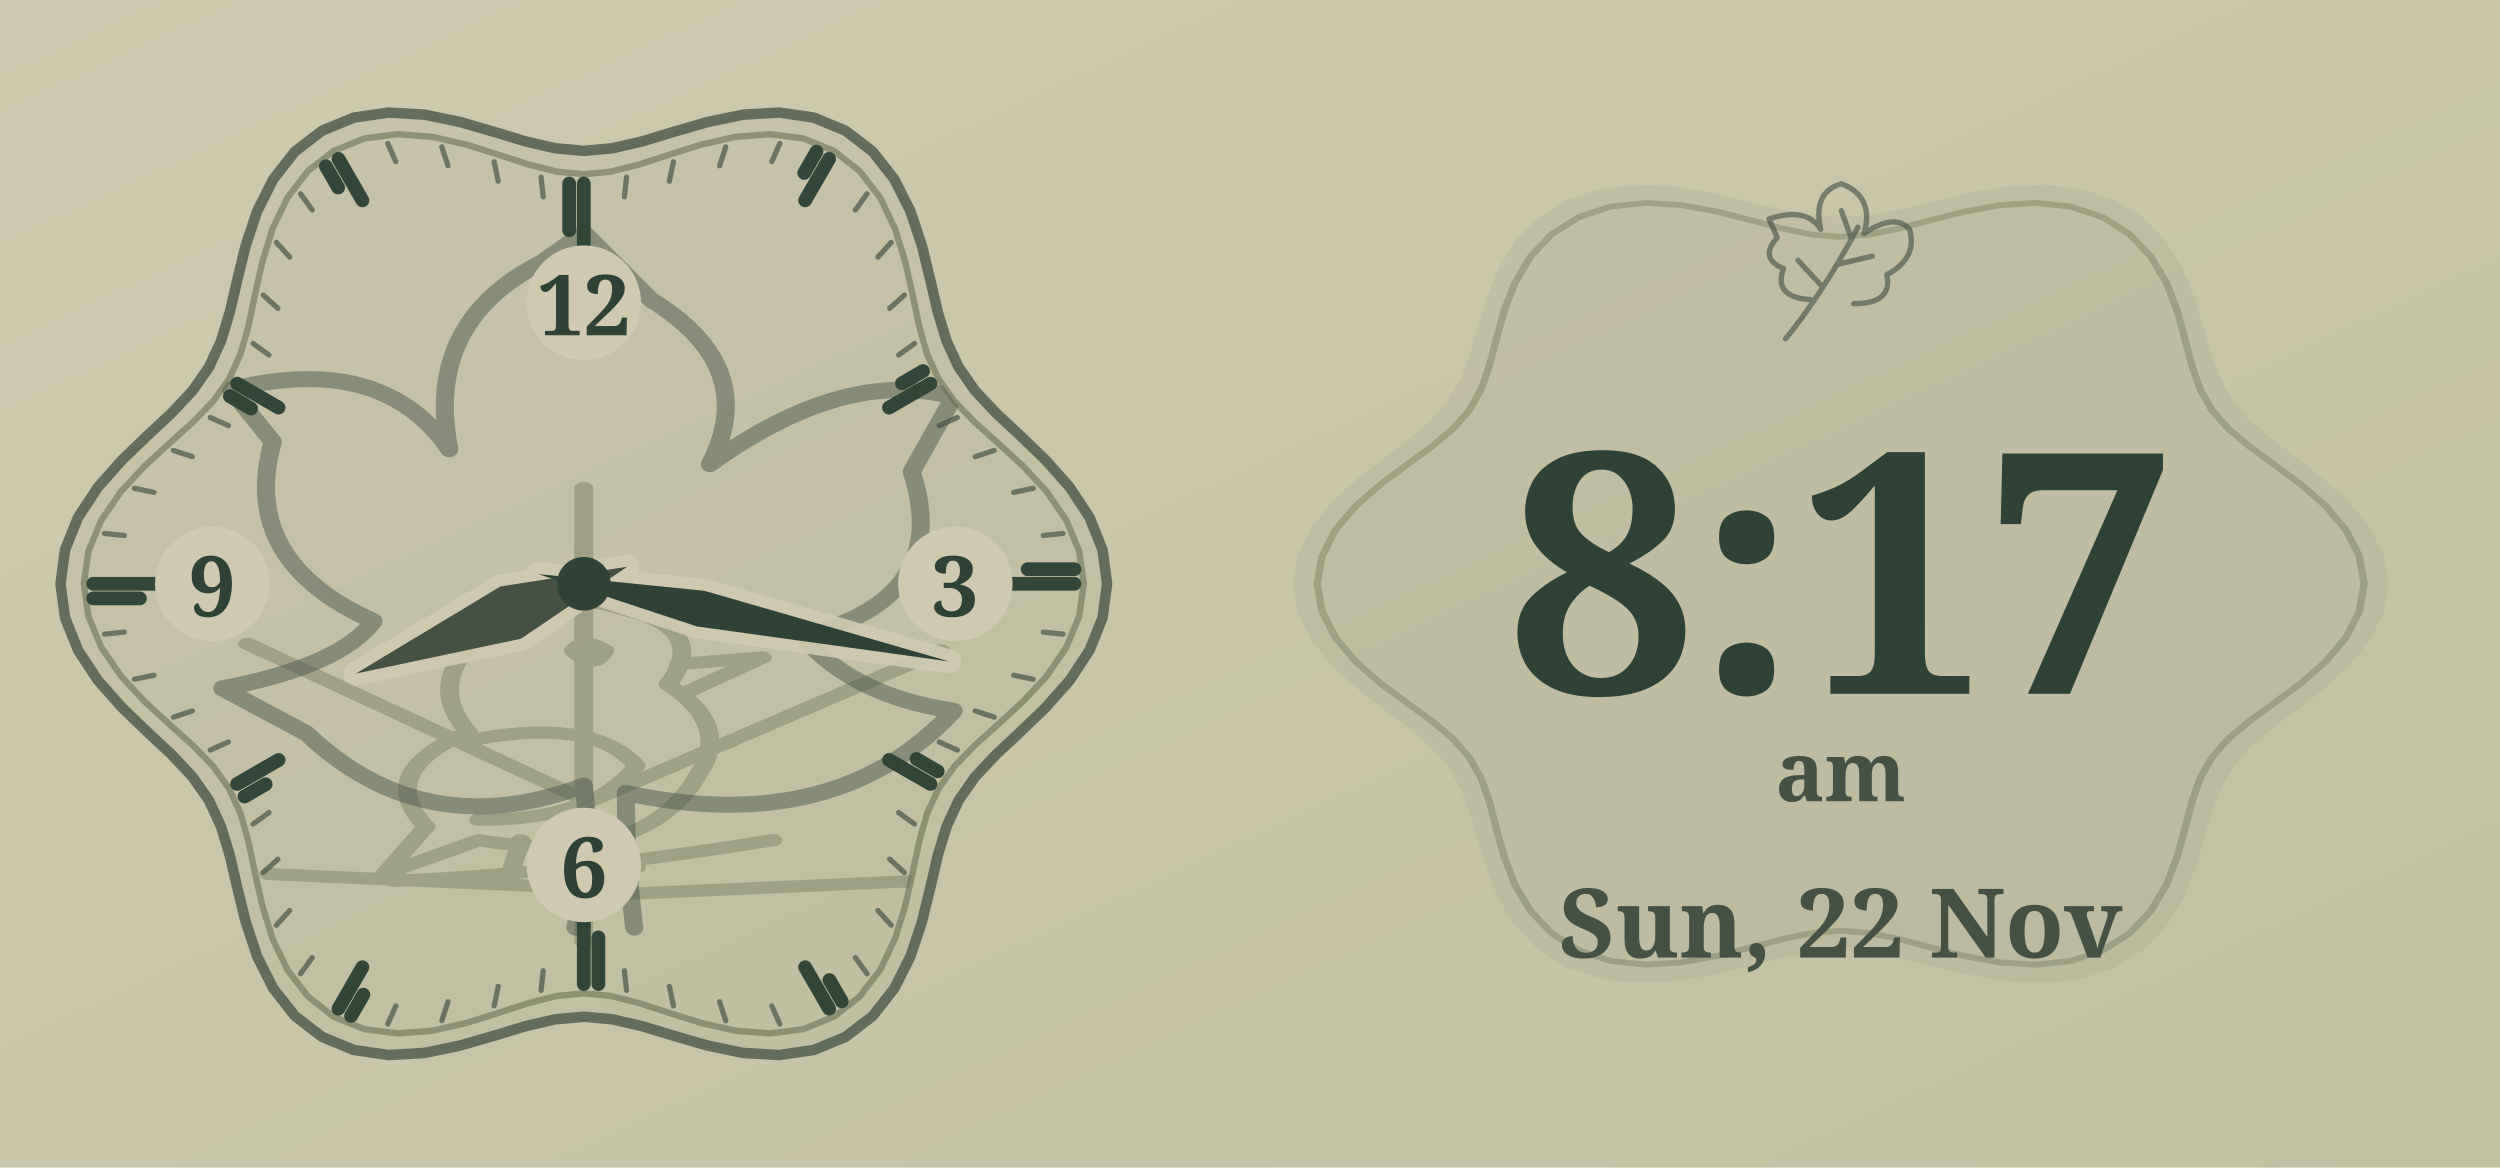
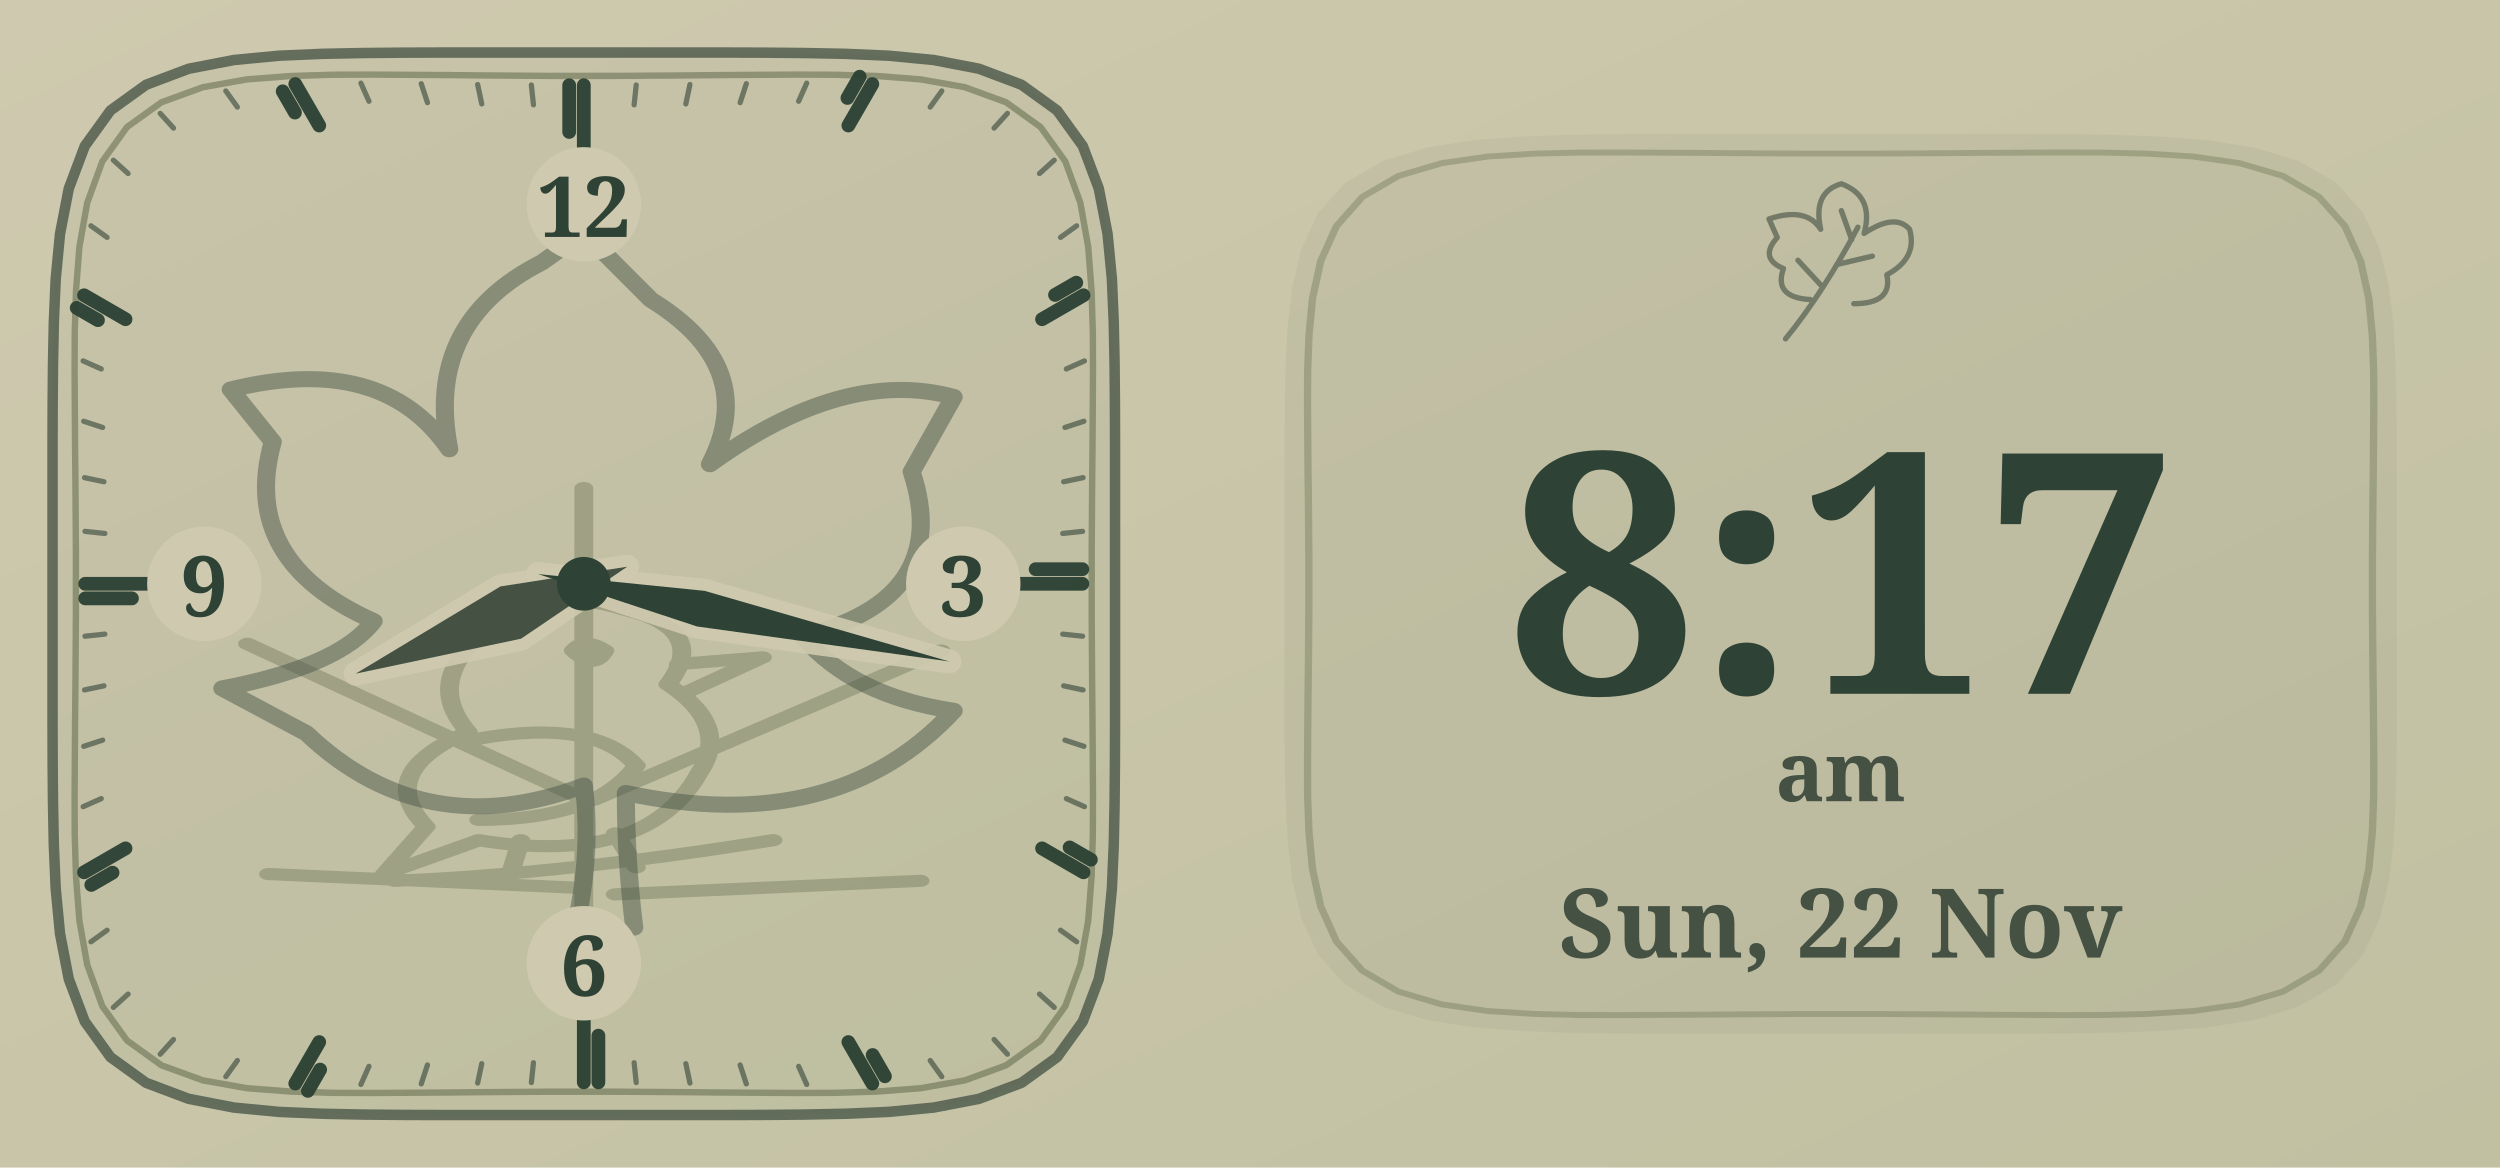
<svg xmlns="http://www.w3.org/2000/svg" width="364" height="170" viewBox="0 0 364 170">
  <defs>
    <linearGradient id="paint" x1="0" y1="0" x2="1" y2="1">
      <stop stop-color="#CFCAAF" />
      <stop offset="1" stop-color="#C1C0A1" />
    </linearGradient>
    <clipPath id="face">
-       <path d="M 92.82 50 L 92.43 52.78 L 91.33 55.44 L 89.65 57.89 L 87.62 60.08 L 85.48 62.04 L 83.46 63.86 L 81.73 65.65 L 80.38 67.54 L 79.41 69.65 L 78.73 72.05 L 78.17 74.71 L 77.54 77.54 L 76.66 80.4 L 75.38 83.07 L 73.62 85.36 L 71.41 87.08 L 68.81 88.14 L 65.95 88.51 L 63 88.28 L 60.08 87.62 L 57.31 86.75 L 54.73 85.91 L 52.31 85.3 L 50 85.08 L 47.69 85.3 L 45.27 85.91 L 42.69 86.75 L 39.92 87.62 L 37 88.28 L 34.05 88.51 L 31.19 88.14 L 28.59 87.08 L 26.38 85.36 L 24.62 83.07 L 23.34 80.4 L 22.46 77.54 L 21.83 74.71 L 21.27 72.05 L 20.59 69.65 L 19.62 67.54 L 18.27 65.65 L 16.54 63.86 L 14.52 62.04 L 12.38 60.08 L 10.35 57.89 L 8.67 55.44 L 7.57 52.78 L 7.18 50 L 7.57 47.22 L 8.67 44.56 L 10.35 42.11 L 12.38 39.92 L 14.52 37.96 L 16.54 36.14 L 18.27 34.35 L 19.62 32.46 L 20.59 30.35 L 21.27 27.95 L 21.83 25.29 L 22.46 22.46 L 23.34 19.6 L 24.62 16.93 L 26.38 14.64 L 28.59 12.92 L 31.19 11.86 L 34.05 11.49 L 37 11.72 L 39.92 12.38 L 42.69 13.25 L 45.27 14.09 L 47.69 14.7 L 50 14.92 L 52.31 14.7 L 54.73 14.09 L 57.31 13.25 L 60.08 12.38 L 63 11.72 L 65.95 11.49 L 68.81 11.86 L 71.41 12.92 L 73.62 14.64 L 75.38 16.93 L 76.66 19.6 L 77.54 22.46 L 78.17 25.29 L 78.73 27.95 L 79.41 30.35 L 80.38 32.46 L 81.73 34.35 L 83.46 36.14 L 85.48 37.96 L 87.62 39.92 L 89.65 42.11 L 91.33 44.56 L 92.43 47.22 Z" transform="translate(0 0) scale(1.7 1.7)" />
+       <path d="M 93.5 50 L 93.5 52.85 L 93.52 55.73 L 93.54 58.66 L 93.57 61.67 L 93.59 64.8 L 93.61 68.07 L 93.6 71.5 L 93.49 75.11 L 93.2 78.86 L 92.53 82.63 L 91.24 86.17 L 89.12 89.12 L 86.17 91.24 L 82.63 92.53 L 78.86 93.2 L 75.11 93.49 L 71.5 93.6 L 68.07 93.61 L 64.8 93.59 L 61.67 93.57 L 58.66 93.54 L 55.73 93.52 L 52.85 93.5 L 50 93.5 L 47.15 93.5 L 44.27 93.52 L 41.34 93.54 L 38.33 93.57 L 35.2 93.59 L 31.93 93.61 L 28.5 93.6 L 24.89 93.49 L 21.14 93.2 L 17.37 92.53 L 13.83 91.24 L 10.88 89.12 L 8.76 86.17 L 7.47 82.63 L 6.8 78.86 L 6.51 75.11 L 6.4 71.5 L 6.39 68.07 L 6.41 64.8 L 6.43 61.67 L 6.46 58.66 L 6.48 55.73 L 6.5 52.85 L 6.5 50 L 6.5 47.15 L 6.48 44.27 L 6.46 41.34 L 6.43 38.33 L 6.41 35.2 L 6.39 31.93 L 6.4 28.5 L 6.51 24.89 L 6.8 21.14 L 7.47 17.37 L 8.76 13.83 L 10.88 10.88 L 13.83 8.76 L 17.37 7.47 L 21.14 6.8 L 24.89 6.51 L 28.5 6.4 L 31.93 6.39 L 35.2 6.41 L 38.33 6.43 L 41.34 6.46 L 44.27 6.48 L 47.15 6.5 L 50 6.5 L 52.85 6.5 L 55.73 6.48 L 58.66 6.46 L 61.67 6.43 L 64.8 6.41 L 68.07 6.39 L 71.5 6.4 L 75.11 6.51 L 78.86 6.8 L 82.63 7.47 L 86.17 8.76 L 89.12 10.88 L 91.24 13.83 L 92.53 17.37 L 93.2 21.14 L 93.49 24.89 L 93.6 28.5 L 93.61 31.93 L 93.59 35.2 L 93.57 38.33 L 93.54 41.34 L 93.52 44.27 L 93.5 47.15 Z" transform="translate(0 0) scale(1.7 1.7)" />
    </clipPath>
  </defs>
  <rect width="364" height="170" fill="url(#paint)" />
  <g font-family="Georgia,serif" style="font-variant-numeric:tabular-nums">
-     <path d="M 94.82 50 L 94.43 52.91 L 93.31 55.7 L 91.61 58.28 L 89.55 60.6 L 87.38 62.69 L 85.31 64.62 L 83.52 66.53 L 82.11 68.54 L 81.08 70.77 L 80.32 73.26 L 79.68 76.02 L 78.96 78.96 L 77.98 81.9 L 76.59 84.66 L 74.74 87.02 L 72.41 88.81 L 69.69 89.93 L 66.72 90.36 L 63.64 90.18 L 60.6 89.55 L 57.7 88.71 L 54.99 87.89 L 52.44 87.3 L 50 87.08 L 47.56 87.3 L 45.01 87.89 L 42.3 88.71 L 39.4 89.55 L 36.36 90.18 L 33.28 90.36 L 30.31 89.93 L 27.59 88.81 L 25.26 87.02 L 23.41 84.66 L 22.02 81.9 L 21.04 78.96 L 20.32 76.02 L 19.68 73.26 L 18.92 70.77 L 17.89 68.54 L 16.48 66.53 L 14.69 64.62 L 12.62 62.69 L 10.45 60.6 L 8.39 58.28 L 6.69 55.7 L 5.57 52.91 L 5.18 50 L 5.57 47.09 L 6.69 44.3 L 8.39 41.72 L 10.45 39.4 L 12.62 37.31 L 14.69 35.38 L 16.48 33.47 L 17.89 31.46 L 18.92 29.23 L 19.68 26.74 L 20.32 23.98 L 21.04 21.04 L 22.02 18.1 L 23.41 15.34 L 25.26 12.98 L 27.59 11.19 L 30.31 10.07 L 33.28 9.64 L 36.36 9.82 L 39.4 10.45 L 42.3 11.29 L 45.01 12.11 L 47.56 12.7 L 50 12.92 L 52.44 12.7 L 54.99 12.11 L 57.7 11.29 L 60.6 10.45 L 63.64 9.82 L 66.72 9.64 L 69.69 10.07 L 72.41 11.19 L 74.74 12.98 L 76.59 15.34 L 77.98 18.1 L 78.96 21.04 L 79.68 23.98 L 80.32 26.74 L 81.08 29.23 L 82.11 31.46 L 83.52 33.47 L 85.31 35.38 L 87.38 37.31 L 89.55 39.4 L 91.61 41.72 L 93.31 44.3 L 94.43 47.09 Z" transform="translate(0 0) scale(1.7 1.7)" fill="#2E4335" opacity="0.045" />
+     <path d="M 95.5 50 L 95.5 52.98 L 95.5 55.99 L 95.5 59.05 L 95.5 62.19 L 95.49 65.44 L 95.46 68.83 L 95.39 72.38 L 95.23 76.11 L 94.86 79.97 L 94.11 83.85 L 92.74 87.49 L 90.54 90.54 L 87.49 92.74 L 83.85 94.11 L 79.97 94.86 L 76.11 95.23 L 72.38 95.39 L 68.83 95.46 L 65.44 95.49 L 62.19 95.5 L 59.05 95.5 L 55.99 95.5 L 52.98 95.5 L 50 95.5 L 47.02 95.5 L 44.01 95.5 L 40.95 95.5 L 37.81 95.5 L 34.56 95.49 L 31.17 95.46 L 27.62 95.39 L 23.89 95.23 L 20.03 94.86 L 16.15 94.11 L 12.51 92.74 L 9.46 90.54 L 7.26 87.49 L 5.89 83.85 L 5.14 79.97 L 4.77 76.11 L 4.61 72.38 L 4.54 68.83 L 4.51 65.44 L 4.5 62.19 L 4.5 59.05 L 4.5 55.99 L 4.5 52.98 L 4.5 50 L 4.5 47.02 L 4.5 44.01 L 4.5 40.95 L 4.5 37.81 L 4.51 34.56 L 4.54 31.17 L 4.61 27.62 L 4.77 23.89 L 5.14 20.03 L 5.89 16.15 L 7.26 12.51 L 9.46 9.46 L 12.51 7.26 L 16.15 5.89 L 20.03 5.14 L 23.89 4.77 L 27.62 4.61 L 31.17 4.54 L 34.56 4.51 L 37.81 4.5 L 40.95 4.5 L 44.01 4.5 L 47.02 4.5 L 50 4.5 L 52.98 4.5 L 55.99 4.5 L 59.05 4.5 L 62.19 4.5 L 65.44 4.51 L 68.83 4.54 L 72.38 4.61 L 76.11 4.77 L 79.97 5.14 L 83.85 5.89 L 87.49 7.26 L 90.54 9.46 L 92.74 12.51 L 94.11 16.15 L 94.86 20.03 L 95.23 23.89 L 95.39 27.62 L 95.46 31.17 L 95.49 34.56 L 95.5 37.81 L 95.5 40.95 L 95.5 44.01 L 95.5 47.02 Z" transform="translate(0 0) scale(1.7 1.7)" fill="#2E4335" opacity="0.045" />
    <g clip-path="url(#face)">
      <path d="M 50 77 L 50 10 M 49 69 L 20 67 M 50 56 L 18 33 M 51 56 L 84 34 M 53 70 L 82 68 M 32 68 Q 48 67 68 62 M 44 62 L 43 67 M 53 61 L 55 66 M 35 60 L 31 67 L 40 62 Q 56 66 61 52 Q 64 45 58 39 Q 62 31 54 28 Q 46 24 40 32 Q 35 39 39 46 Q 30 52 35 60 Z M 59 36 L 67 35 L 60 40 M 49 34 Q 50 32 52 34 Q 51 37 49 34 M 40 47 Q 51 44 55 51 Q 51 59 40 59" transform="translate(8.5 61.2) scale(1.53 0.986)" fill="none" stroke="#606A4A" stroke-width="1.8" stroke-linecap="round" stroke-linejoin="round" opacity="0.36" />
      <path d="M 49 96 Q 51 86 50 77 Q 31 85 17 70 L 7 64 Q 21 61 25 55 Q 9 47 13 31 L 8 24 Q 26 19 34 32 Q 31 15 45 7 L 50 3 L 58 12 Q 71 21 65 34 Q 81 21 94 25 L 89 35 Q 94 52 76 57 Q 82 65 94 67 Q 80 84 55 78 Q 55 87 56 96" transform="translate(23.8 30.6) scale(1.224 1.088)" fill="none" stroke="#445143" stroke-width="2.15" stroke-linecap="round" stroke-linejoin="round" opacity="0.47" />
    </g>
-     <path d="M 94.82 50 L 94.43 52.91 L 93.31 55.7 L 91.61 58.28 L 89.55 60.6 L 87.38 62.69 L 85.31 64.62 L 83.52 66.53 L 82.11 68.54 L 81.08 70.77 L 80.32 73.26 L 79.68 76.02 L 78.96 78.96 L 77.98 81.9 L 76.59 84.66 L 74.74 87.02 L 72.41 88.81 L 69.69 89.93 L 66.72 90.36 L 63.64 90.18 L 60.6 89.55 L 57.7 88.71 L 54.99 87.89 L 52.44 87.3 L 50 87.08 L 47.56 87.3 L 45.01 87.89 L 42.3 88.71 L 39.4 89.55 L 36.36 90.18 L 33.28 90.36 L 30.31 89.93 L 27.59 88.81 L 25.26 87.02 L 23.41 84.66 L 22.02 81.9 L 21.04 78.96 L 20.32 76.02 L 19.68 73.26 L 18.92 70.77 L 17.89 68.54 L 16.48 66.53 L 14.69 64.62 L 12.62 62.69 L 10.45 60.6 L 8.39 58.28 L 6.69 55.7 L 5.57 52.91 L 5.18 50 L 5.57 47.09 L 6.69 44.3 L 8.39 41.72 L 10.45 39.4 L 12.62 37.31 L 14.69 35.38 L 16.48 33.47 L 17.89 31.46 L 18.92 29.23 L 19.68 26.74 L 20.32 23.98 L 21.04 21.04 L 22.02 18.1 L 23.41 15.34 L 25.26 12.98 L 27.59 11.19 L 30.31 10.07 L 33.28 9.64 L 36.36 9.82 L 39.4 10.45 L 42.3 11.29 L 45.01 12.11 L 47.56 12.7 L 50 12.92 L 52.44 12.7 L 54.99 12.11 L 57.7 11.29 L 60.6 10.45 L 63.64 9.82 L 66.72 9.64 L 69.69 10.07 L 72.41 11.19 L 74.74 12.98 L 76.59 15.34 L 77.98 18.1 L 78.96 21.04 L 79.68 23.98 L 80.32 26.74 L 81.08 29.23 L 82.11 31.46 L 83.52 33.47 L 85.31 35.38 L 87.38 37.31 L 89.55 39.4 L 91.61 41.72 L 93.31 44.3 L 94.43 47.09 Z" transform="translate(0 0) scale(1.7 1.7)" fill="none" stroke="#445143" stroke-width="0.9" stroke-linecap="round" stroke-linejoin="round" opacity="0.76" />
-     <path d="M 92.82 50 L 92.43 52.78 L 91.33 55.44 L 89.65 57.89 L 87.62 60.08 L 85.48 62.04 L 83.46 63.86 L 81.73 65.65 L 80.38 67.54 L 79.41 69.65 L 78.73 72.05 L 78.17 74.71 L 77.54 77.54 L 76.66 80.4 L 75.38 83.07 L 73.62 85.36 L 71.41 87.08 L 68.81 88.14 L 65.95 88.51 L 63 88.28 L 60.08 87.62 L 57.31 86.75 L 54.73 85.91 L 52.31 85.3 L 50 85.08 L 47.69 85.3 L 45.27 85.91 L 42.69 86.75 L 39.92 87.62 L 37 88.28 L 34.05 88.51 L 31.19 88.14 L 28.59 87.08 L 26.38 85.36 L 24.62 83.07 L 23.34 80.4 L 22.46 77.54 L 21.83 74.71 L 21.27 72.05 L 20.59 69.65 L 19.62 67.54 L 18.27 65.65 L 16.54 63.86 L 14.52 62.04 L 12.38 60.08 L 10.35 57.89 L 8.67 55.44 L 7.57 52.78 L 7.18 50 L 7.57 47.22 L 8.67 44.56 L 10.35 42.11 L 12.38 39.92 L 14.52 37.96 L 16.54 36.14 L 18.27 34.35 L 19.62 32.46 L 20.59 30.35 L 21.27 27.95 L 21.83 25.29 L 22.46 22.46 L 23.34 19.6 L 24.62 16.93 L 26.38 14.64 L 28.59 12.92 L 31.19 11.86 L 34.05 11.49 L 37 11.72 L 39.92 12.38 L 42.69 13.25 L 45.27 14.09 L 47.69 14.7 L 50 14.92 L 52.31 14.7 L 54.73 14.09 L 57.31 13.25 L 60.08 12.38 L 63 11.72 L 65.95 11.49 L 68.81 11.86 L 71.41 12.92 L 73.62 14.64 L 75.38 16.93 L 76.66 19.6 L 77.54 22.46 L 78.17 25.29 L 78.73 27.95 L 79.41 30.35 L 80.38 32.46 L 81.73 34.35 L 83.46 36.14 L 85.48 37.96 L 87.62 39.92 L 89.65 42.11 L 91.33 44.56 L 92.43 47.22 Z" transform="translate(0 0) scale(1.7 1.7)" fill="none" stroke="#606A4A" stroke-width="0.55" stroke-linecap="round" stroke-linejoin="round" opacity="0.55" />
-     <path d="M 53.48 16.86 L 53.66 15.17 M 57.33 15.52 L 57.68 13.85 M 61.63 14.2 L 62.16 12.58 M 66.1 13.84 L 66.79 12.29 M 73.26 17.98 L 74.26 16.6 M 75.19 22.02 L 76.33 20.76 M 76.2 26.41 L 77.46 25.27 M 76.96 30.41 L 78.33 29.42 M 80.44 36.45 L 81.99 35.76 M 83.53 39.11 L 85.15 38.58 M 86.82 42.17 L 88.49 41.82 M 89.36 45.86 L 91.05 45.69 M 89.36 54.14 L 91.05 54.31 M 86.82 57.83 L 88.49 58.18 M 83.53 60.89 L 85.15 61.42 M 80.44 63.55 L 81.99 64.24 M 76.96 69.59 L 78.33 70.58 M 76.2 73.59 L 77.46 74.73 M 75.19 77.98 L 76.33 79.24 M 73.26 82.02 L 74.26 83.4 M 66.1 86.16 L 66.79 87.71 M 61.63 85.8 L 62.16 87.42 M 57.33 84.48 L 57.68 86.15 M 53.48 83.14 L 53.66 84.83 M 46.52 83.14 L 46.34 84.83 M 42.67 84.48 L 42.32 86.15 M 38.37 85.8 L 37.84 87.42 M 33.9 86.16 L 33.21 87.71 M 26.74 82.02 L 25.74 83.4 M 24.81 77.98 L 23.67 79.24 M 23.8 73.59 L 22.54 74.73 M 23.04 69.59 L 21.67 70.58 M 19.56 63.55 L 18.01 64.24 M 16.47 60.89 L 14.85 61.42 M 13.18 57.83 L 11.51 58.18 M 10.64 54.14 L 8.95 54.31 M 10.64 45.86 L 8.95 45.69 M 13.18 42.17 L 11.51 41.82 M 16.47 39.11 L 14.85 38.58 M 19.56 36.45 L 18.01 35.76 M 23.04 30.41 L 21.67 29.42 M 23.8 26.41 L 22.54 25.27 M 24.81 22.02 L 23.67 20.76 M 26.74 17.98 L 25.74 16.6 M 33.9 13.84 L 33.21 12.29 M 38.37 14.2 L 37.84 12.58 M 42.67 15.52 L 42.32 13.85 M 46.52 16.86 L 46.34 15.17" transform="translate(0 0) scale(1.7 1.7)" fill="none" stroke="#445143" stroke-width="0.45" stroke-linecap="round" stroke-linejoin="round" opacity="0.68" />
-     <path d="M 50 21.72 L 50 15.72 M 48.75 19.72 L 48.75 15.72 M 68.96 17.16 L 71.01 13.61 M 68.88 14.81 L 69.93 12.99 M 76.14 34.91 L 79.69 32.86 M 77.25 32.83 L 79.06 31.78 M 86.02 50 L 92.02 50 M 88.02 48.75 L 92.02 48.75 M 76.14 65.09 L 79.69 67.14 M 78.5 65.01 L 80.31 66.06 M 68.96 82.84 L 71.01 86.39 M 71.04 83.94 L 72.09 85.76 M 50 78.28 L 50 84.28 M 51.25 80.28 L 51.25 84.28 M 31.04 82.84 L 28.99 86.39 M 31.12 85.19 L 30.07 87.01 M 23.86 65.09 L 20.31 67.14 M 22.75 67.17 L 20.94 68.22 M 13.98 50 L 7.98 50 M 11.98 51.25 L 7.98 51.25 M 23.86 34.91 L 20.31 32.86 M 21.5 34.99 L 19.69 33.94 M 31.04 17.16 L 28.99 13.61 M 28.96 16.06 L 27.91 14.24" transform="translate(0 0) scale(1.7 1.7)" fill="none" stroke="#2E4335" stroke-width="1.18" stroke-linecap="round" stroke-linejoin="round" opacity="0.97" />
-     <circle cx="85" cy="44.064" r="8.33" fill="#CFCAAF" />
-     <text x="85" y="44.064" font-size="12.24" font-weight="650" fill="#2E4335" text-anchor="middle" dominant-baseline="central" alignment-baseline="central">12</text>
-     <circle cx="139.094" cy="85" r="8.33" fill="#CFCAAF" />
-     <text x="139.094" y="85" font-size="12.24" font-weight="650" fill="#2E4335" text-anchor="middle" dominant-baseline="central" alignment-baseline="central">3</text>
-     <circle cx="85" cy="125.936" r="8.33" fill="#CFCAAF" />
-     <text x="85" y="125.936" font-size="12.24" font-weight="650" fill="#2E4335" text-anchor="middle" dominant-baseline="central" alignment-baseline="central">6</text>
-     <circle cx="30.906" cy="85" r="8.33" fill="#CFCAAF" />
-     <text x="30.906" y="85" font-size="12.24" font-weight="650" fill="#2E4335" text-anchor="middle" dominant-baseline="central" alignment-baseline="central">9</text>
+     <path d="M 95.5 50 L 95.5 52.98 L 95.5 55.99 L 95.5 59.05 L 95.5 62.19 L 95.49 65.44 L 95.46 68.83 L 95.39 72.38 L 95.23 76.11 L 94.86 79.97 L 94.11 83.85 L 92.74 87.49 L 90.54 90.54 L 87.49 92.74 L 83.85 94.11 L 79.97 94.86 L 76.11 95.23 L 72.38 95.39 L 68.83 95.46 L 65.44 95.49 L 62.19 95.5 L 59.05 95.5 L 55.99 95.5 L 52.98 95.5 L 50 95.5 L 47.02 95.5 L 44.01 95.5 L 40.95 95.5 L 37.81 95.5 L 34.56 95.49 L 31.17 95.46 L 27.62 95.39 L 23.89 95.23 L 20.03 94.86 L 16.15 94.11 L 12.51 92.74 L 9.46 90.54 L 7.26 87.49 L 5.89 83.85 L 5.14 79.97 L 4.77 76.11 L 4.61 72.38 L 4.54 68.83 L 4.51 65.44 L 4.5 62.19 L 4.5 59.05 L 4.5 55.99 L 4.5 52.98 L 4.5 50 L 4.5 47.02 L 4.5 44.01 L 4.5 40.95 L 4.5 37.81 L 4.51 34.56 L 4.54 31.17 L 4.61 27.62 L 4.77 23.89 L 5.14 20.03 L 5.89 16.15 L 7.26 12.51 L 9.46 9.46 L 12.51 7.26 L 16.15 5.89 L 20.03 5.14 L 23.89 4.77 L 27.62 4.61 L 31.17 4.54 L 34.56 4.51 L 37.81 4.5 L 40.95 4.5 L 44.01 4.5 L 47.02 4.5 L 50 4.5 L 52.98 4.5 L 55.99 4.5 L 59.05 4.5 L 62.19 4.5 L 65.44 4.51 L 68.83 4.54 L 72.38 4.61 L 76.11 4.77 L 79.97 5.14 L 83.85 5.89 L 87.49 7.26 L 90.54 9.46 L 92.74 12.51 L 94.11 16.15 L 94.86 20.03 L 95.23 23.89 L 95.39 27.62 L 95.46 31.17 L 95.49 34.56 L 95.5 37.81 L 95.5 40.95 L 95.5 44.01 L 95.5 47.02 Z" transform="translate(0 0) scale(1.7 1.7)" fill="none" stroke="#445143" stroke-width="0.9" stroke-linecap="round" stroke-linejoin="round" opacity="0.76" />
+     <path d="M 93.5 50 L 93.5 52.85 L 93.52 55.73 L 93.54 58.66 L 93.57 61.67 L 93.59 64.8 L 93.61 68.07 L 93.6 71.5 L 93.49 75.11 L 93.2 78.86 L 92.53 82.63 L 91.24 86.17 L 89.12 89.12 L 86.17 91.24 L 82.63 92.53 L 78.86 93.2 L 75.11 93.49 L 71.5 93.6 L 68.07 93.61 L 64.8 93.59 L 61.67 93.57 L 58.66 93.54 L 55.73 93.52 L 52.85 93.5 L 50 93.5 L 47.15 93.5 L 44.27 93.52 L 41.34 93.54 L 38.33 93.57 L 35.2 93.59 L 31.93 93.61 L 28.5 93.6 L 24.89 93.49 L 21.14 93.2 L 17.37 92.53 L 13.83 91.24 L 10.88 89.12 L 8.76 86.17 L 7.47 82.63 L 6.8 78.86 L 6.51 75.11 L 6.4 71.5 L 6.39 68.07 L 6.41 64.8 L 6.43 61.67 L 6.46 58.66 L 6.48 55.73 L 6.5 52.85 L 6.5 50 L 6.5 47.15 L 6.48 44.27 L 6.46 41.34 L 6.43 38.33 L 6.41 35.2 L 6.39 31.93 L 6.4 28.5 L 6.51 24.89 L 6.8 21.14 L 7.47 17.37 L 8.76 13.83 L 10.88 10.88 L 13.83 8.76 L 17.37 7.47 L 21.14 6.8 L 24.89 6.51 L 28.5 6.4 L 31.93 6.39 L 35.2 6.41 L 38.33 6.43 L 41.34 6.46 L 44.27 6.48 L 47.15 6.5 L 50 6.5 L 52.85 6.5 L 55.73 6.48 L 58.66 6.46 L 61.67 6.43 L 64.8 6.41 L 68.07 6.39 L 71.5 6.4 L 75.11 6.51 L 78.86 6.8 L 82.63 7.47 L 86.17 8.76 L 89.12 10.88 L 91.24 13.83 L 92.53 17.37 L 93.2 21.14 L 93.49 24.89 L 93.6 28.5 L 93.61 31.93 L 93.59 35.2 L 93.57 38.33 L 93.54 41.34 L 93.52 44.27 L 93.5 47.15 Z" transform="translate(0 0) scale(1.7 1.7)" fill="none" stroke="#606A4A" stroke-width="0.55" stroke-linecap="round" stroke-linejoin="round" opacity="0.55" />
+     <path d="M 54.31 8.98 L 54.49 7.28 M 58.74 8.9 L 59.09 7.24 M 63.39 8.79 L 63.92 7.17 M 68.4 8.67 L 69.09 7.12 M 79.67 9.17 L 80.66 7.79 M 85.14 10.97 L 86.28 9.71 M 89.03 14.86 L 90.29 13.72 M 90.83 20.33 L 92.21 19.34 M 91.33 31.6 L 92.88 30.91 M 91.21 36.61 L 92.83 36.08 M 91.1 41.26 L 92.76 40.91 M 91.02 45.69 L 92.72 45.51 M 91.02 54.31 L 92.72 54.49 M 91.1 58.74 L 92.76 59.09 M 91.21 63.39 L 92.83 63.92 M 91.33 68.4 L 92.88 69.09 M 90.83 79.67 L 92.21 80.66 M 89.03 85.14 L 90.29 86.28 M 85.14 89.03 L 86.28 90.29 M 79.67 90.83 L 80.66 92.21 M 68.4 91.33 L 69.09 92.88 M 63.39 91.21 L 63.92 92.83 M 58.74 91.1 L 59.09 92.76 M 54.31 91.02 L 54.49 92.72 M 45.69 91.02 L 45.51 92.72 M 41.26 91.1 L 40.91 92.76 M 36.61 91.21 L 36.08 92.83 M 31.6 91.33 L 30.91 92.88 M 20.33 90.83 L 19.34 92.21 M 14.86 89.03 L 13.72 90.29 M 10.97 85.14 L 9.71 86.28 M 9.17 79.67 L 7.79 80.66 M 8.67 68.4 L 7.12 69.09 M 8.79 63.39 L 7.17 63.92 M 8.9 58.74 L 7.24 59.09 M 8.98 54.31 L 7.28 54.49 M 8.98 45.69 L 7.28 45.51 M 8.9 41.26 L 7.24 40.91 M 8.79 36.61 L 7.17 36.08 M 8.67 31.6 L 7.12 30.91 M 9.17 20.33 L 7.79 19.34 M 10.97 14.86 L 9.71 13.72 M 14.86 10.97 L 13.72 9.71 M 20.33 9.17 L 19.34 7.79 M 31.6 8.67 L 30.91 7.12 M 36.61 8.79 L 36.08 7.17 M 41.26 8.9 L 40.91 7.24 M 45.69 8.98 L 45.51 7.28" transform="translate(0 0) scale(1.7 1.7)" fill="none" stroke="#445143" stroke-width="0.45" stroke-linecap="round" stroke-linejoin="round" opacity="0.68" />
+     <path d="M 50 13.3 L 50 7.3 M 48.75 11.3 L 48.75 7.3 M 72.66 10.75 L 74.71 7.2 M 72.58 8.39 L 73.63 6.57 M 89.25 27.34 L 92.8 25.29 M 90.36 25.26 L 92.18 24.21 M 86.7 50 L 92.7 50 M 88.7 48.75 L 92.7 48.75 M 89.25 72.66 L 92.8 74.71 M 91.61 72.58 L 93.43 73.63 M 72.66 89.25 L 74.71 92.8 M 74.74 90.36 L 75.79 92.18 M 50 86.7 L 50 92.7 M 51.25 88.7 L 51.25 92.7 M 27.34 89.25 L 25.29 92.8 M 27.42 91.61 L 26.37 93.43 M 10.75 72.66 L 7.2 74.71 M 9.64 74.74 L 7.82 75.79 M 13.3 50 L 7.3 50 M 11.3 51.25 L 7.3 51.25 M 10.75 27.34 L 7.2 25.29 M 8.39 27.42 L 6.57 26.37 M 27.34 10.75 L 25.29 7.2 M 25.26 9.64 L 24.21 7.82" transform="translate(0 0) scale(1.7 1.7)" fill="none" stroke="#2E4335" stroke-width="1.18" stroke-linecap="round" stroke-linejoin="round" opacity="0.97" />
+     <circle cx="85" cy="29.75" r="8.33" fill="#CFCAAF" />
+     <text x="85" y="29.75" font-size="12.24" font-weight="650" fill="#2E4335" text-anchor="middle" dominant-baseline="central" alignment-baseline="central">12</text>
+     <circle cx="140.25" cy="85" r="8.33" fill="#CFCAAF" />
+     <text x="140.25" y="85" font-size="12.24" font-weight="650" fill="#2E4335" text-anchor="middle" dominant-baseline="central" alignment-baseline="central">3</text>
+     <circle cx="85" cy="140.25" r="8.33" fill="#CFCAAF" />
+     <text x="85" y="140.25" font-size="12.24" font-weight="650" fill="#2E4335" text-anchor="middle" dominant-baseline="central" alignment-baseline="central">6</text>
+     <circle cx="29.75" cy="85" r="8.33" fill="#CFCAAF" />
+     <text x="29.75" y="85" font-size="12.24" font-weight="650" fill="#2E4335" text-anchor="middle" dominant-baseline="central" alignment-baseline="central">9</text>
    <path d="M 53.722 48.534 L 44.629 54.701 L 30.461 57.697 L 42.866 50.225 Z" transform="translate(0 0) scale(1.7 1.7)" fill="none" stroke="#CFCAAF" stroke-width="2.05" stroke-linecap="round" stroke-linejoin="round" opacity="0.9" />
    <path d="M 46.087 49.168 L 60.341 50.603 L 81.301 56.653 L 59.692 53.655 Z" transform="translate(0 0) scale(1.7 1.7)" fill="none" stroke="#CFCAAF" stroke-width="2.05" stroke-linecap="round" stroke-linejoin="round" opacity="0.9" />
    <path d="M 53.722 48.534 L 44.629 54.701 L 30.461 57.697 L 42.866 50.225 Z" transform="translate(0 0) scale(1.7 1.7)" fill="#445143" opacity="1" />
    <path d="M 46.087 49.168 L 60.341 50.603 L 81.301 56.653 L 59.692 53.655 Z" transform="translate(0 0) scale(1.7 1.7)" fill="#2E4335" opacity="1" />
    <circle cx="85" cy="85" r="3.91" fill="#2E4335" />
-     <path d="M 94.82 50 L 94.43 52.91 L 93.31 55.7 L 91.61 58.28 L 89.55 60.6 L 87.38 62.69 L 85.31 64.62 L 83.52 66.53 L 82.11 68.54 L 81.08 70.77 L 80.32 73.26 L 79.68 76.02 L 78.96 78.96 L 77.98 81.9 L 76.59 84.66 L 74.74 87.02 L 72.41 88.81 L 69.69 89.93 L 66.72 90.36 L 63.64 90.18 L 60.6 89.55 L 57.7 88.71 L 54.99 87.89 L 52.44 87.3 L 50 87.08 L 47.56 87.3 L 45.01 87.89 L 42.3 88.71 L 39.4 89.55 L 36.36 90.18 L 33.28 90.36 L 30.31 89.93 L 27.59 88.81 L 25.26 87.02 L 23.41 84.66 L 22.02 81.9 L 21.04 78.96 L 20.32 76.02 L 19.68 73.26 L 18.92 70.77 L 17.89 68.54 L 16.48 66.53 L 14.69 64.62 L 12.62 62.69 L 10.45 60.6 L 8.39 58.28 L 6.69 55.7 L 5.57 52.91 L 5.18 50 L 5.57 47.09 L 6.69 44.3 L 8.39 41.72 L 10.45 39.4 L 12.62 37.31 L 14.69 35.38 L 16.48 33.47 L 17.89 31.46 L 18.92 29.23 L 19.68 26.74 L 20.32 23.98 L 21.04 21.04 L 22.02 18.1 L 23.41 15.34 L 25.26 12.98 L 27.59 11.19 L 30.31 10.07 L 33.28 9.64 L 36.36 9.82 L 39.4 10.45 L 42.3 11.29 L 45.01 12.11 L 47.56 12.7 L 50 12.92 L 52.44 12.7 L 54.99 12.11 L 57.7 11.29 L 60.6 10.45 L 63.64 9.82 L 66.72 9.64 L 69.69 10.07 L 72.41 11.19 L 74.74 12.98 L 76.59 15.34 L 77.98 18.1 L 78.96 21.04 L 79.68 23.98 L 80.32 26.74 L 81.08 29.23 L 82.11 31.46 L 83.52 33.47 L 85.31 35.38 L 87.38 37.31 L 89.55 39.4 L 91.61 41.72 L 93.31 44.3 L 94.43 47.09 Z" transform="translate(179 13) scale(1.78 1.44)" fill="#2E4335" opacity="0.052" />
-     <path d="M 92.82 50 L 92.43 52.78 L 91.33 55.44 L 89.65 57.89 L 87.62 60.08 L 85.48 62.04 L 83.46 63.86 L 81.73 65.65 L 80.38 67.54 L 79.41 69.65 L 78.73 72.05 L 78.17 74.71 L 77.54 77.54 L 76.66 80.4 L 75.38 83.07 L 73.62 85.36 L 71.41 87.08 L 68.81 88.14 L 65.95 88.51 L 63 88.28 L 60.08 87.62 L 57.31 86.75 L 54.73 85.91 L 52.31 85.3 L 50 85.08 L 47.69 85.3 L 45.27 85.91 L 42.69 86.75 L 39.92 87.62 L 37 88.28 L 34.05 88.51 L 31.19 88.14 L 28.59 87.08 L 26.38 85.36 L 24.62 83.07 L 23.34 80.4 L 22.46 77.54 L 21.83 74.71 L 21.27 72.05 L 20.59 69.65 L 19.62 67.54 L 18.27 65.65 L 16.54 63.86 L 14.52 62.04 L 12.38 60.08 L 10.35 57.89 L 8.67 55.44 L 7.57 52.78 L 7.18 50 L 7.57 47.22 L 8.67 44.56 L 10.35 42.11 L 12.38 39.92 L 14.52 37.96 L 16.54 36.14 L 18.27 34.35 L 19.62 32.46 L 20.59 30.35 L 21.27 27.95 L 21.83 25.29 L 22.46 22.46 L 23.34 19.6 L 24.62 16.93 L 26.38 14.64 L 28.59 12.92 L 31.19 11.86 L 34.05 11.49 L 37 11.72 L 39.92 12.38 L 42.69 13.25 L 45.27 14.09 L 47.69 14.7 L 50 14.92 L 52.31 14.7 L 54.73 14.09 L 57.31 13.25 L 60.08 12.38 L 63 11.72 L 65.95 11.49 L 68.81 11.86 L 71.41 12.92 L 73.62 14.64 L 75.38 16.93 L 76.66 19.6 L 77.54 22.46 L 78.17 25.29 L 78.73 27.95 L 79.41 30.35 L 80.38 32.46 L 81.73 34.35 L 83.46 36.14 L 85.48 37.96 L 87.62 39.92 L 89.65 42.11 L 91.33 44.56 L 92.43 47.22 Z" transform="translate(179 13) scale(1.78 1.44)" fill="none" stroke="#606A4A" stroke-width="0.6" stroke-linecap="round" stroke-linejoin="round" opacity="0.35" />
+     <path d="M 95.5 50 L 95.5 52.98 L 95.5 55.99 L 95.5 59.05 L 95.5 62.19 L 95.49 65.44 L 95.46 68.83 L 95.39 72.38 L 95.23 76.11 L 94.86 79.97 L 94.11 83.85 L 92.74 87.49 L 90.54 90.54 L 87.49 92.74 L 83.85 94.11 L 79.97 94.86 L 76.11 95.23 L 72.38 95.39 L 68.83 95.46 L 65.44 95.49 L 62.19 95.5 L 59.05 95.5 L 55.99 95.5 L 52.98 95.5 L 50 95.5 L 47.02 95.5 L 44.01 95.5 L 40.95 95.5 L 37.81 95.5 L 34.56 95.49 L 31.17 95.46 L 27.62 95.39 L 23.89 95.23 L 20.03 94.86 L 16.15 94.11 L 12.51 92.74 L 9.46 90.54 L 7.26 87.49 L 5.89 83.85 L 5.14 79.97 L 4.77 76.11 L 4.61 72.38 L 4.54 68.83 L 4.51 65.44 L 4.5 62.19 L 4.5 59.05 L 4.5 55.99 L 4.5 52.98 L 4.5 50 L 4.5 47.02 L 4.5 44.01 L 4.5 40.95 L 4.5 37.81 L 4.51 34.56 L 4.54 31.17 L 4.61 27.62 L 4.77 23.89 L 5.14 20.03 L 5.89 16.15 L 7.26 12.51 L 9.46 9.46 L 12.51 7.26 L 16.15 5.89 L 20.03 5.14 L 23.89 4.77 L 27.62 4.61 L 31.17 4.54 L 34.56 4.51 L 37.81 4.5 L 40.95 4.5 L 44.01 4.5 L 47.02 4.5 L 50 4.5 L 52.98 4.5 L 55.99 4.5 L 59.05 4.5 L 62.19 4.5 L 65.44 4.51 L 68.83 4.54 L 72.38 4.61 L 76.11 4.77 L 79.97 5.14 L 83.85 5.89 L 87.49 7.26 L 90.54 9.46 L 92.74 12.51 L 94.11 16.15 L 94.86 20.03 L 95.23 23.89 L 95.39 27.62 L 95.46 31.17 L 95.49 34.56 L 95.5 37.81 L 95.5 40.95 L 95.5 44.01 L 95.5 47.02 Z" transform="translate(179 13) scale(1.78 1.44)" fill="#2E4335" opacity="0.052" />
+     <path d="M 93.5 50 L 93.5 52.85 L 93.52 55.73 L 93.54 58.66 L 93.57 61.67 L 93.59 64.8 L 93.61 68.07 L 93.6 71.5 L 93.49 75.11 L 93.2 78.86 L 92.53 82.63 L 91.24 86.17 L 89.12 89.12 L 86.17 91.24 L 82.63 92.53 L 78.86 93.2 L 75.11 93.49 L 71.5 93.6 L 68.07 93.61 L 64.8 93.59 L 61.67 93.57 L 58.66 93.54 L 55.73 93.52 L 52.85 93.5 L 50 93.5 L 47.15 93.5 L 44.27 93.52 L 41.34 93.54 L 38.33 93.57 L 35.2 93.59 L 31.93 93.61 L 28.5 93.6 L 24.89 93.49 L 21.14 93.2 L 17.37 92.53 L 13.83 91.24 L 10.88 89.12 L 8.76 86.17 L 7.47 82.63 L 6.8 78.86 L 6.51 75.11 L 6.4 71.5 L 6.39 68.07 L 6.41 64.8 L 6.43 61.67 L 6.46 58.66 L 6.48 55.73 L 6.5 52.85 L 6.5 50 L 6.5 47.15 L 6.48 44.27 L 6.46 41.34 L 6.43 38.33 L 6.41 35.2 L 6.39 31.93 L 6.4 28.5 L 6.51 24.89 L 6.8 21.14 L 7.47 17.37 L 8.76 13.83 L 10.88 10.88 L 13.83 8.76 L 17.37 7.47 L 21.14 6.8 L 24.89 6.51 L 28.5 6.4 L 31.93 6.39 L 35.2 6.41 L 38.33 6.43 L 41.34 6.46 L 44.27 6.48 L 47.15 6.5 L 50 6.5 L 52.85 6.5 L 55.73 6.48 L 58.66 6.46 L 61.67 6.43 L 64.8 6.41 L 68.07 6.39 L 71.5 6.4 L 75.11 6.51 L 78.86 6.8 L 82.63 7.47 L 86.17 8.76 L 89.12 10.88 L 91.24 13.83 L 92.53 17.37 L 93.2 21.14 L 93.49 24.89 L 93.6 28.5 L 93.61 31.93 L 93.59 35.2 L 93.57 38.33 L 93.54 41.34 L 93.52 44.27 L 93.5 47.15 Z" transform="translate(179 13) scale(1.78 1.44)" fill="none" stroke="#606A4A" stroke-width="0.6" stroke-linecap="round" stroke-linejoin="round" opacity="0.35" />
    <path d="M 25 86 Q 43 64 60 32 M 37 67 Q 19 66 24 52 Q 12 47 21 37 L 17 28 Q 35 22 42 33 Q 38 15 52 11 Q 68 17 63 35 Q 78 25 85 33 Q 89 47 74 55 Q 77 69 58 69 M 43 61 L 31 48 M 50 50 L 67 46 M 57 38 L 52 24" transform="translate(252.45 23.45) scale(0.301 0.301)" fill="none" stroke="#445143" stroke-width="2.6" stroke-linecap="round" stroke-linejoin="round" opacity="0.62" />
    <text x="268" y="82" font-size="49" font-weight="650" fill="#2E4335" text-anchor="middle" dominant-baseline="central" alignment-baseline="central">8:17</text>
    <text x="268" y="112" font-size="12" font-weight="600" fill="#445143" text-anchor="middle" dominant-baseline="central" alignment-baseline="central">am</text>
    <text x="268" y="134" font-size="14" font-weight="600" fill="#445143" text-anchor="middle" dominant-baseline="central" alignment-baseline="central">Sun, 22 Nov</text>
  </g>
</svg>
